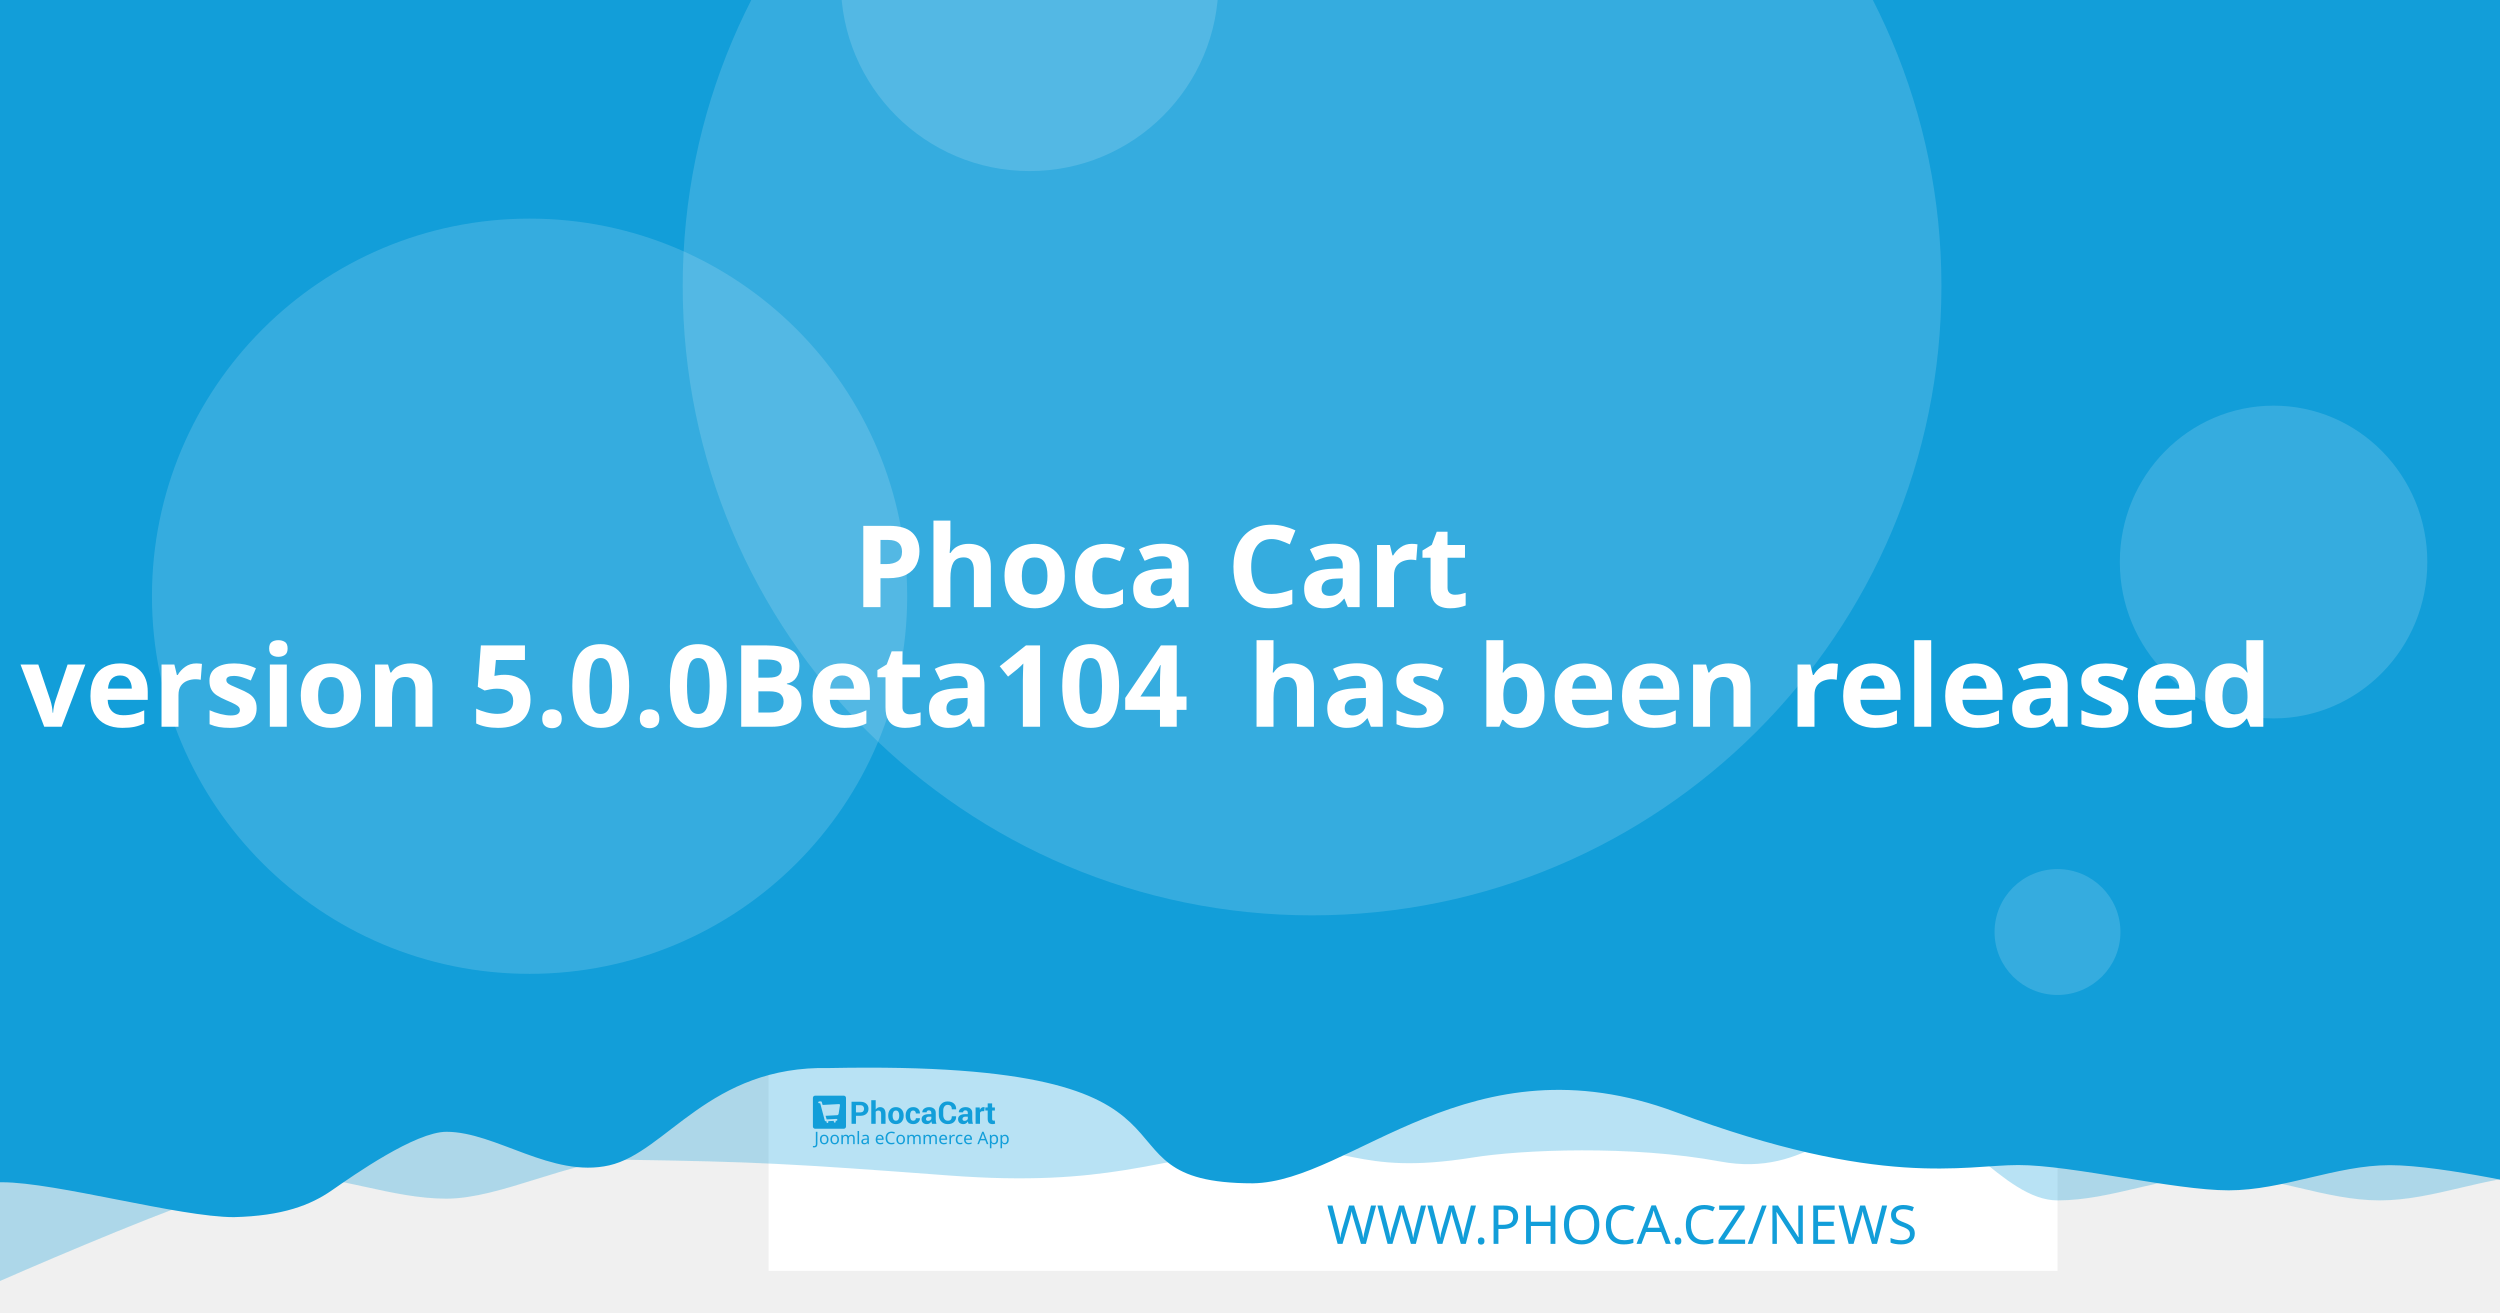
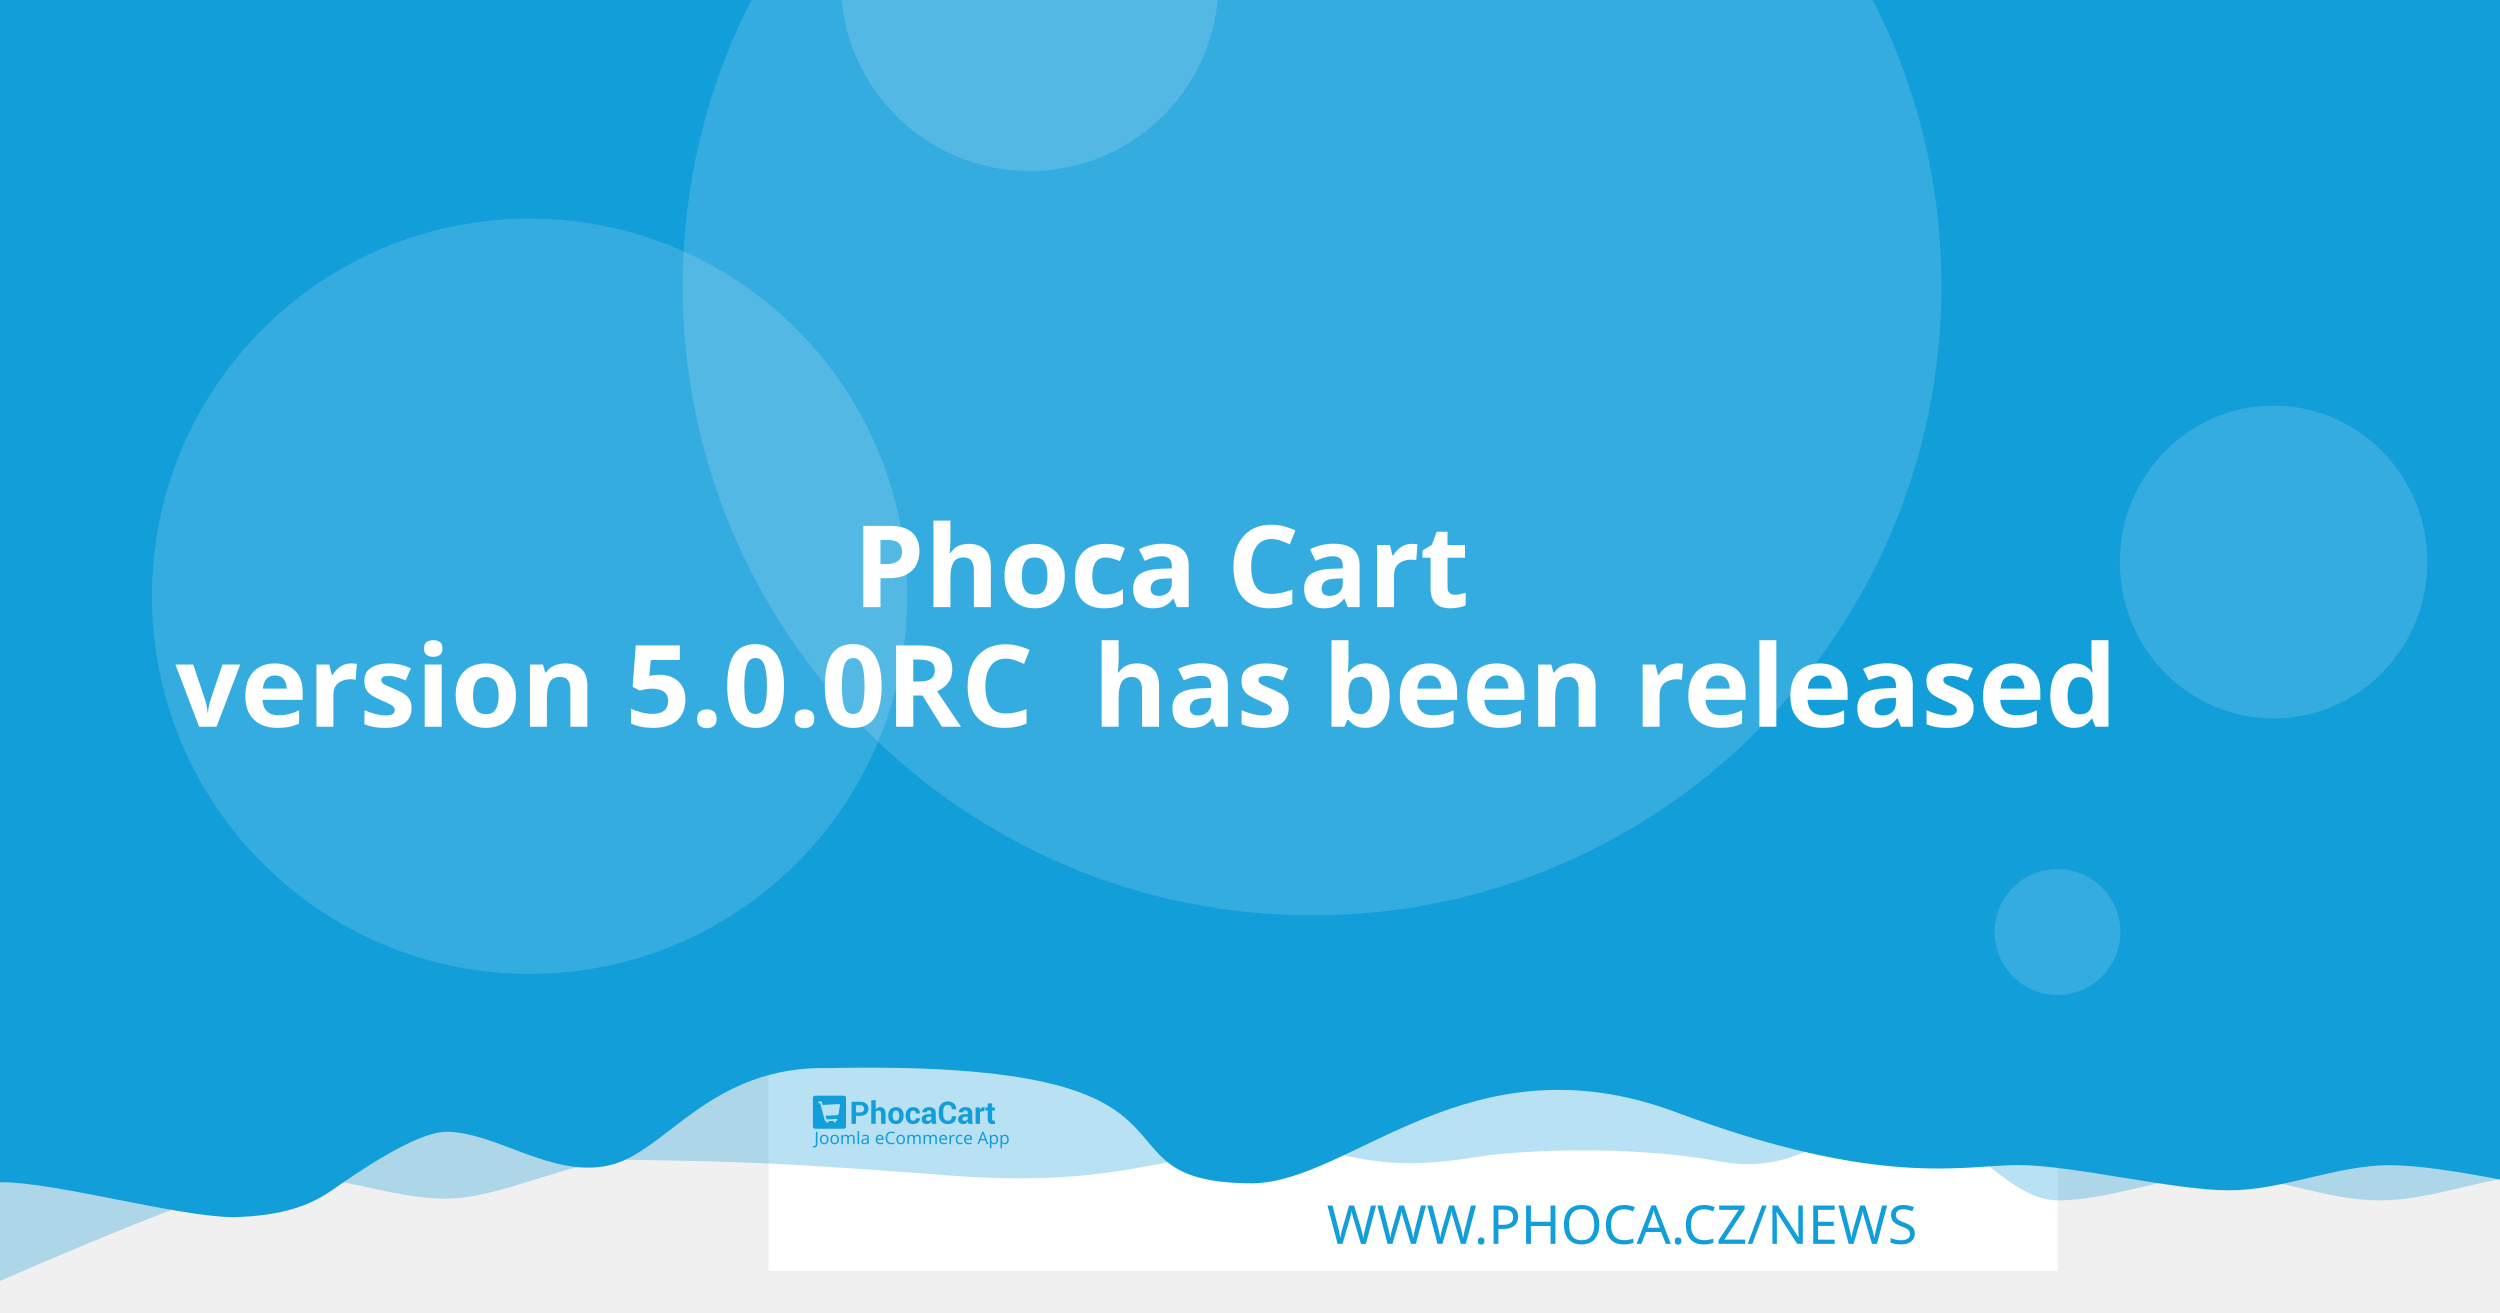
<svg xmlns="http://www.w3.org/2000/svg" width="1200" height="630" viewBox="0 0 1200 630" version="1.1" id="svg5">
  <defs id="defs2" />
  <g id="layer1">
    <path d="m 20.256,108.517 a 7.714,7.714 0 0 0 -7.714,7.714 v 97.981 a 7.714,7.714 0 0 0 7.714,7.714 h 97.976 a 7.714,7.714 0 0 0 7.714,-7.714 v -97.981 a 7.714,7.714 0 0 0 -7.714,-7.714 z m 19.435,19.56 c 0.714,-0.04 1.37,0.151 1.984,0.583 0.613,0.434 1.018,0.978 1.215,1.637 l 2.918,10.039 56.209,-2.948 c 1.002,-0.052 1.838,0.296 2.506,1.04 0.665,0.732 0.929,1.612 0.768,2.626 l -4.71,30.132 c -0.167,0.89 -0.688,1.809 -1.557,2.747 -0.869,0.95 -2.001,1.463 -3.38,1.537 l -39.707,2.079 3.671,12.389 33.562,-1.758 c 0.878,-0.049 1.633,0.215 2.28,0.783 0.632,0.583 0.971,1.312 1.019,2.19 0.046,0.878 -0.215,1.633 -0.783,2.28 -0.583,0.635 -1.312,0.974 -2.19,1.019 l -3.139,0.166 0.166,3.134 c 0.046,0.881 -0.215,1.638 -0.798,2.27 -0.571,0.647 -1.294,0.99 -2.174,1.034 -0.878,0.046 -1.635,-0.215 -2.27,-0.798 -0.647,-0.571 -0.984,-1.297 -1.03,-2.174 l -0.166,-3.134 -18.817,0.979 0.161,3.139 c 0.046,0.881 -0.212,1.638 -0.783,2.27 -0.583,0.647 -1.312,0.988 -2.19,1.034 -0.878,0.049 -1.633,-0.215 -2.28,-0.798 -0.635,-0.571 -0.974,-1.297 -1.019,-2.174 l -0.166,-3.139 -1.943,0.101 c -0.753,0.039 -1.441,-0.135 -2.079,-0.517 -0.623,-0.383 -1.068,-0.764 -1.341,-1.125 l -0.347,-0.613 -15.769,-59.624 -3.39,0.176 c -0.841,0.046 -1.586,-0.219 -2.245,-0.798 -0.659,-0.571 -1.009,-1.292 -1.055,-2.169 -0.046,-0.881 0.225,-1.635 0.824,-2.27 0.595,-0.647 1.308,-0.989 2.149,-1.034 z" style="fill:#ffffff;stroke-width:1.208;paint-order:stroke fill markers" id="path400" />
    <rect style="opacity:1;fill:#ffffff;stroke-width:6.042;stroke-linejoin:round;paint-order:stroke fill markers" id="rect723" width="618.676" height="618.676" x="368.924" y="-8.647" />
    <path id="rect4460" style="opacity:0.3;fill:#129ed9;fill-opacity:1;stroke-width:6.042;stroke-linejoin:round;paint-order:stroke fill markers" d="M 59.586,-3.814 H 1296.938 v 580.009 c 0,0 -51.556,-12.084 -77.334,-12.084 -25.778,0 -51.244,12.084 -77.335,12.084 -26.091,0 -51.556,-12.084 -77.334,-12.084 -25.778,0 -51.244,12.084 -77.335,12.084 -26.091,0 -50.615,-41.931 -76.393,-41.931 -25.778,0 -43.072,31.169 -85.504,23.256 -42.433,-7.913 -95.293,-5.729 -119.04,-1.869 -57.142,9.103 -59.508,-8.125 -105.573,-4.001 -46.065,4.124 -68.78,18.359 -145.373,12.602 -76.593,-5.757 -93.029,-6.595 -155.544,-7.578 -25.778,0 -59.826,18.693 -85.917,18.693 -26.091,0 -51.556,-11.254 -77.334,-11.254 -25.778,0 -172.338,66.428 -172.338,66.428 z" />
    <path id="rect4460-5" style="fill:#129ed9;fill-opacity:1;stroke-width:6.042;stroke-linejoin:round;paint-order:stroke fill markers" d="M -12.915,-8.647 H 1224.437 v 580.009 c 0,0 -51.556,-12.084 -77.334,-12.084 -25.778,0 -51.243,12.084 -77.334,12.084 -26.091,0 -75.228,-12.142 -101.006,-12.142 -25.778,0 -65.794,11.416 -164.408,-25.412 -98.613,-36.828 -155.373,33.433 -202.968,34.185 -85.545,-0.05 -3.558,-59.324 -203.248,-55.331 -57.687,-1.357 -78.127,40.433 -105.693,46.704 -27.566,6.271 -54.486,-16.105 -78.151,-16.105 -14.933,0 -44.462,20.77 -54.88,28.017 -10.418,7.247 -23.732,12.357 -47.124,12.95 -26.091,0 -85.565,-16.747 -111.343,-16.747 -25.778,0 -13.863,3.88 -13.863,3.88 z" />
    <circle style="opacity:0.15;fill:#ffffff;fill-opacity:1;stroke-width:6.042;stroke-linejoin:round;paint-order:stroke fill markers" id="path8376" cx="629.794" cy="137.279" r="302.088" />
    <text xml:space="preserve" style="font-style:normal;font-weight:normal;font-size:25.778px;line-height:1.25;font-family:sans-serif;fill:#129ed9;fill-opacity:1;stroke:none;stroke-width:1.208" x="953.817" y="597.071" id="text2910-3-7">
      <tspan id="tspan2908-6-5" x="953.817" y="597.071" style="font-style:normal;font-variant:normal;font-weight:300;font-stretch:normal;font-size:25.778px;font-family:Montserrat;-inkscape-font-specification:'Montserrat Light';text-align:end;text-anchor:end;fill:#129ed9;fill-opacity:1;stroke-width:1.208">WWW.PHOCA.CZ/NEWS</tspan>
    </text>
    <text xml:space="preserve" style="font-style:normal;font-variant:normal;font-weight:600;font-stretch:normal;font-size:54.666px;line-height:1.05;font-family:Rubik;-inkscape-font-specification:'Rubik Semi-Bold';fill:#ffffff;fill-opacity:1;stroke:none;stroke-width:1.577" x="600" y="234.034" id="text11252">
      <tspan x="600" y="234.034" id="tspan403" style="text-align:center;text-anchor:middle;stroke-width:1.577" />
      <tspan x="600" y="291.433" style="font-size:54.666px;text-align:center;text-anchor:middle;stroke-width:1.577" id="tspan444"> Phoca Cart</tspan>
-       <tspan x="600" y="348.833" id="tspan2906" style="font-size:54.666px;text-align:center;text-anchor:middle;stroke-width:1.577">version 5.0.0Beta104
+       <tspan x="600" y="348.833" id="tspan2906" style="font-size:54.666px;text-align:center;text-anchor:middle;stroke-width:1.577">version 5.0.0RC
 has been released</tspan>
      <tspan x="600" y="406.232" id="tspan1994" style="font-size:54.666px;stroke-width:1.577" />
    </text>
    <circle style="opacity:0.15;fill:#ffffff;fill-opacity:1;stroke-width:6.042;stroke-linejoin:round;paint-order:stroke fill markers" id="path8376-9" cx="254.196" cy="286.191" r="181.253" />
    <circle style="opacity:0.15;fill:#ffffff;fill-opacity:1;stroke-width:6.042;stroke-linejoin:round;paint-order:stroke fill markers" id="path8376-6" cx="494.235" cy="-8.506" r="90.626" />
    <ellipse style="opacity:0.15;fill:#ffffff;fill-opacity:1;stroke-width:7.442;stroke-linejoin:round;paint-order:stroke fill markers" id="path8376-6-2" cx="1091.315" cy="269.776" rx="73.793" ry="75.059" />
    <g id="g8950" transform="matrix(0.360172,0,0,0.360172,498.6223,396.4642)" style="fill:#129ed9;fill-opacity:1;stroke-width:3.355">
      <g id="g895" transform="translate(-301.0409,359.4151)" style="fill:#129ed9;fill-opacity:1;stroke-width:3.355">
        <g transform="matrix(1.3333,0,0,-1.3333,-75.59,850.15)" fill="#ffffff" image-rendering="optimizeQuality" id="g280" style="clip-rule:evenodd;fill:#129ed9;fill-opacity:1;stroke-width:8.934;shape-rendering:geometricPrecision">
          <path d="m 99.728,617.49 v -7.994 h -4.423 v 22.031 h 8.784 c 2.532,0 4.527,-0.646 5.979,-1.937 1.452,-1.291 2.181,-2.99 2.181,-5.097 0,-2.107 -0.729,-3.801 -2.181,-5.082 -1.452,-1.281 -3.446,-1.921 -5.979,-1.921 z m 0,3.408 h 4.361 c 1.23,0 2.165,0.336 2.801,1.002 0.635,0.671 0.951,1.523 0.951,2.561 0,1.059 -0.315,1.932 -0.946,2.623 -0.63,0.687 -1.566,1.033 -2.806,1.033 H 99.728 Z" id="path262" style="fill:#129ed9;fill-opacity:1;stroke-width:3.355" />
          <path d="m 119.45,623.79 c 0.517,0.749 1.147,1.327 1.891,1.746 0.749,0.418 1.576,0.63 2.485,0.63 1.705,0 3.043,-0.568 4.02,-1.704 0.971,-1.131 1.457,-2.887 1.457,-5.252 v -9.714 h -4.418 v 9.76 c 0,1.276 -0.227,2.174 -0.677,2.706 -0.445,0.532 -1.116,0.795 -2.005,0.795 -0.605,0 -1.137,-0.108 -1.602,-0.325 -0.465,-0.217 -0.847,-0.522 -1.152,-0.919 v -12.017 h -4.418 v 23.611 h 4.418 z" id="path264" style="fill:#129ed9;fill-opacity:1;stroke-width:3.355" />
          <path d="m 131.96,617.83 c 0,2.438 0.682,4.436 2.046,5.996 1.359,1.554 3.25,2.334 5.663,2.334 2.418,0 4.315,-0.774 5.689,-2.329 1.375,-1.549 2.062,-3.553 2.062,-6.001 v -0.32 c 0,-2.458 -0.687,-4.462 -2.051,-6.011 -1.369,-1.544 -3.261,-2.319 -5.674,-2.319 -2.418,0 -4.315,0.775 -5.684,2.319 -1.364,1.549 -2.051,3.553 -2.051,6.011 z m 4.408,-0.31 c 0,-1.487 0.264,-2.68 0.785,-3.584 0.527,-0.899 1.375,-1.348 2.542,-1.348 1.142,0 1.979,0.454 2.506,1.358 0.532,0.904 0.796,2.097 0.796,3.574 v 0.315 c 0,1.446 -0.269,2.629 -0.801,3.542 -0.537,0.914 -1.38,1.374 -2.527,1.374 -1.142,0 -1.979,-0.46 -2.506,-1.379 -0.532,-0.919 -0.796,-2.102 -0.796,-3.537 z" id="path266" style="fill:#129ed9;fill-opacity:1;stroke-width:3.355" />
          <path d="m 157.01,612.59 c 0.79,0 1.421,0.227 1.891,0.682 0.475,0.454 0.713,1.064 0.713,1.828 h 4.015 l 0.041,-0.093 c 0.041,-1.653 -0.579,-3.037 -1.871,-4.152 -1.287,-1.116 -2.883,-1.673 -4.79,-1.673 -2.439,0 -4.325,0.769 -5.648,2.314 -1.318,1.544 -1.979,3.522 -1.979,5.944 v 0.449 c 0,2.412 0.656,4.395 1.974,5.944 1.317,1.554 3.198,2.329 5.638,2.329 2.02,0 3.648,-0.573 4.883,-1.725 1.235,-1.151 1.835,-2.664 1.793,-4.539 l -0.031,-0.088 h -4.026 c 0,0.842 -0.233,1.544 -0.698,2.107 -0.46,0.558 -1.101,0.837 -1.922,0.837 -1.168,0 -1.995,-0.454 -2.475,-1.358 -0.476,-0.904 -0.718,-2.071 -0.718,-3.496 v -0.454 c 0,-1.456 0.243,-2.628 0.718,-3.522 0.48,-0.888 1.312,-1.332 2.491,-1.332" id="path268" style="fill:#129ed9;fill-opacity:1;stroke-width:3.355" />
          <path d="m 175.8,609.49 c -0.165,0.372 -0.305,0.764 -0.419,1.183 -0.119,0.413 -0.202,0.837 -0.248,1.27 -0.455,-0.8 -1.054,-1.456 -1.798,-1.978 -0.739,-0.521 -1.628,-0.785 -2.656,-0.785 -1.715,0 -3.038,0.439 -3.963,1.322 -0.93,0.883 -1.395,2.086 -1.395,3.604 0,1.606 0.62,2.845 1.855,3.729 1.235,0.883 3.038,1.322 5.41,1.322 h 2.47 v 1.301 c 0,0.785 -0.207,1.394 -0.62,1.828 -0.413,0.434 -1.023,0.651 -1.834,0.651 -0.713,0 -1.266,-0.175 -1.653,-0.522 -0.393,-0.346 -0.584,-0.826 -0.584,-1.446 l -4.268,0.016 -0.016,0.093 c -0.072,1.379 0.527,2.572 1.798,3.579 1.271,1.002 2.946,1.503 5.013,1.503 1.958,0 3.545,-0.496 4.769,-1.492 1.22,-0.992 1.829,-2.406 1.829,-4.24 v -6.76 c 0,-0.769 0.062,-1.492 0.176,-2.164 0.119,-0.676 0.299,-1.348 0.553,-2.014 z m -4.046,2.943 c 0.78,0 1.468,0.191 2.077,0.574 0.605,0.382 1.013,0.826 1.225,1.332 v 2.308 h -2.47 c -0.935,0 -1.648,-0.232 -2.134,-0.702 -0.481,-0.47 -0.724,-1.033 -0.724,-1.699 0,-0.542 0.181,-0.981 0.542,-1.312 0.367,-0.336 0.858,-0.501 1.483,-0.501" id="path270" style="fill:#129ed9;fill-opacity:1;stroke-width:3.355" />
          <path d="m 199.84,617.01 0.031,-0.088 c 0.041,-2.37 -0.682,-4.25 -2.17,-5.645 -1.488,-1.394 -3.555,-2.091 -6.201,-2.091 -2.656,0 -4.811,0.852 -6.464,2.556 -1.653,1.704 -2.486,3.894 -2.486,6.579 v 4.369 c 0,2.67 0.812,4.86 2.424,6.574 1.617,1.715 3.715,2.572 6.299,2.572 2.723,0 4.852,-0.697 6.386,-2.097 1.535,-1.399 2.284,-3.305 2.243,-5.717 l -0.031,-0.088 h -4.299 c 0,1.451 -0.346,2.561 -1.044,3.336 -0.698,0.769 -1.783,1.157 -3.255,1.157 -1.323,0 -2.372,-0.537 -3.147,-1.606 -0.78,-1.074 -1.168,-2.438 -1.168,-4.1 v -4.39 c 0,-1.683 0.408,-3.057 1.225,-4.131 0.822,-1.069 1.922,-1.606 3.317,-1.606 1.38,0 2.403,0.372 3.064,1.11 0.661,0.744 0.992,1.844 0.992,3.305 z" id="path272" style="fill:#129ed9;fill-opacity:1;stroke-width:3.355" />
          <path d="m 212.27,609.49 c -0.165,0.372 -0.305,0.764 -0.419,1.183 -0.119,0.413 -0.202,0.837 -0.248,1.27 -0.455,-0.8 -1.054,-1.456 -1.798,-1.978 -0.739,-0.521 -1.628,-0.785 -2.656,-0.785 -1.716,0 -3.038,0.439 -3.963,1.322 -0.93,0.883 -1.395,2.086 -1.395,3.604 0,1.606 0.62,2.845 1.855,3.729 1.235,0.883 3.039,1.322 5.41,1.322 h 2.47 v 1.301 c 0,0.785 -0.207,1.394 -0.62,1.828 -0.413,0.434 -1.023,0.651 -1.834,0.651 -0.713,0 -1.266,-0.175 -1.654,-0.522 -0.393,-0.346 -0.584,-0.826 -0.584,-1.446 l -4.268,0.016 -0.016,0.093 c -0.072,1.379 0.527,2.572 1.798,3.579 1.271,1.002 2.945,1.503 5.013,1.503 1.958,0 3.545,-0.496 4.769,-1.492 1.22,-0.992 1.829,-2.406 1.829,-4.24 v -6.76 c 0,-0.769 0.062,-1.492 0.176,-2.164 0.119,-0.676 0.3,-1.348 0.553,-2.014 z m -4.046,2.943 c 0.78,0 1.468,0.191 2.077,0.574 0.605,0.382 1.013,0.826 1.224,1.332 v 2.308 h -2.47 c -0.935,0 -1.649,-0.232 -2.134,-0.702 -0.481,-0.47 -0.723,-1.033 -0.723,-1.699 0,-0.542 0.181,-0.981 0.542,-1.312 0.367,-0.336 0.858,-0.501 1.483,-0.501" id="path274" style="fill:#129ed9;fill-opacity:1;stroke-width:3.355" />
          <path d="m 227.92,622.06 -1.617,0.046 c -0.656,0 -1.199,-0.134 -1.623,-0.408 -0.423,-0.274 -0.744,-0.656 -0.966,-1.152 v -11.052 h -4.408 v 16.36 h 4.103 l 0.196,-2.422 c 0.382,0.857 0.883,1.528 1.494,2.009 0.61,0.48 1.312,0.723 2.108,0.723 0.223,0 0.429,-0.015 0.615,-0.052 0.186,-0.036 0.377,-0.077 0.568,-0.129 z" id="path276" style="fill:#129ed9;fill-opacity:1;stroke-width:3.355" />
          <path d="m 235.83,629.86 v -4.007 h 2.754 v -3.099 H 235.83 v -8.33 c 0,-0.635 0.129,-1.09 0.393,-1.363 0.263,-0.274 0.615,-0.408 1.059,-0.408 0.232,0 0.434,0.01 0.599,0.036 0.166,0.026 0.362,0.072 0.579,0.129 l 0.383,-3.181 c -0.445,-0.155 -0.878,-0.268 -1.302,-0.341 -0.424,-0.078 -0.884,-0.114 -1.38,-0.114 -1.524,0 -2.697,0.418 -3.519,1.255 -0.822,0.837 -1.235,2.159 -1.235,3.977 v 8.34 h -2.392 v 3.099 h 2.392 v 4.007 z" id="path278" style="fill:#129ed9;fill-opacity:1;stroke-width:3.355" />
        </g>
        <g fill="#ffffff" fill-rule="evenodd" image-rendering="optimizeQuality" stroke-width="1.934" aria-label="Joomla eCommerce App" id="g318" style="clip-rule:evenodd;fill:#129ed9;fill-opacity:1;shape-rendering:geometricPrecision">
          <path d="M 1.704,69 Q 1.151,69 0.736,68.908 0.321,68.839 -0.002,68.7 v -1.752 q 0.369,0.092 0.784,0.161 0.415,0.069 0.876,0.069 0.576,0 1.083,-0.231 0.53,-0.231 0.853,-0.807 0.323,-0.576 0.323,-1.614 v -16.368 h 2.075 v 16.206 q 0,2.374 -1.176,3.504 -1.176,1.13 -3.112,1.13 z" id="path282" style="fill:#129ed9;fill-opacity:1;stroke-width:1.934" />
          <path d="m 20.792,58.419 q 0,3.066 -1.568,4.749 -1.545,1.683 -4.196,1.683 -1.637,0 -2.928,-0.738 -1.268,-0.761 -2.006,-2.19 -0.738,-1.452 -0.738,-3.504 0,-3.066 1.545,-4.726 1.545,-1.66 4.196,-1.66 1.683,0 2.951,0.761 1.291,0.738 2.006,2.167 0.738,1.406 0.738,3.458 z m -9.336,0 q 0,2.19 0.853,3.481 0.876,1.268 2.766,1.268 1.867,0 2.743,-1.268 0.876,-1.291 0.876,-3.481 0,-2.19 -0.876,-3.435 -0.876,-1.245 -2.766,-1.245 -1.89,0 -2.743,1.245 -0.853,1.245 -0.853,3.435 z" id="path284" style="fill:#129ed9;fill-opacity:1;stroke-width:1.934" />
          <path d="m 34.739,58.419 q 0,3.066 -1.568,4.749 -1.545,1.683 -4.196,1.683 -1.637,0 -2.928,-0.738 -1.268,-0.761 -2.006,-2.19 -0.738,-1.452 -0.738,-3.504 0,-3.066 1.545,-4.726 1.545,-1.66 4.196,-1.66 1.683,0 2.951,0.761 1.291,0.738 2.006,2.167 0.738,1.406 0.738,3.458 z m -9.336,0 q 0,2.19 0.853,3.481 0.876,1.268 2.766,1.268 1.867,0 2.743,-1.268 0.876,-1.291 0.876,-3.481 0,-2.19 -0.876,-3.435 -0.876,-1.245 -2.766,-1.245 -1.89,0 -2.743,1.245 -0.853,1.245 -0.853,3.435 z" id="path286" style="fill:#129ed9;fill-opacity:1;stroke-width:1.934" />
          <path d="m 51.499,52.033 q 2.098,0 3.135,1.083 1.037,1.06 1.037,3.458 V 64.62 H 53.666 v -7.953 q 0,-2.928 -2.513,-2.928 -1.798,0 -2.582,1.037 -0.761,1.037 -0.761,3.02 V 64.62 h -2.006 v -7.953 q 0,-2.928 -2.536,-2.928 -1.867,0 -2.582,1.153 -0.715,1.153 -0.715,3.32 v 6.409 h -2.029 v -12.356 h 1.637 l 0.3,1.683 h 0.115 q 0.576,-0.968 1.545,-1.429 0.991,-0.484 2.098,-0.484 2.905,0 3.781,2.075 h 0.115 q 0.622,-1.06 1.683,-1.568 1.083,-0.507 2.282,-0.507 z" id="path288" style="fill:#129ed9;fill-opacity:1;stroke-width:1.934" />
          <path d="M 61.527,64.62 H 59.498 V 47.1 h 2.029 z" id="path290" style="fill:#129ed9;fill-opacity:1;stroke-width:1.934" />
          <path d="m 70.126,52.056 q 2.259,0 3.343,0.991 1.083,0.991 1.083,3.158 v 8.414 h -1.475 l -0.392,-1.752 h -0.092 q -0.807,1.014 -1.706,1.498 -0.876,0.484 -2.444,0.484 -1.683,0 -2.789,-0.876 -1.107,-0.899 -1.107,-2.789 0,-1.844 1.452,-2.836 1.452,-1.014 4.472,-1.107 l 2.098,-0.069 v -0.738 q 0,-1.545 -0.669,-2.144 -0.669,-0.599 -1.89,-0.599 -0.968,0 -1.844,0.3 -0.876,0.277 -1.637,0.645 l -0.622,-1.522 q 0.807,-0.438 1.913,-0.738 1.107,-0.323 2.305,-0.323 z m 0.599,6.593 q -2.305,0.092 -3.204,0.738 -0.876,0.645 -0.876,1.821 0,1.037 0.622,1.522 0.645,0.484 1.637,0.484 1.568,0 2.605,-0.853 1.037,-0.876 1.037,-2.674 v -1.107 z" id="path292" style="fill:#129ed9;fill-opacity:1;stroke-width:1.934" />
          <path d="m 89.144,52.033 q 1.591,0 2.72,0.692 1.153,0.692 1.752,1.96 0.622,1.245 0.622,2.928 v 1.222 h -8.46 q 0.046,2.098 1.06,3.204 1.037,1.083 2.882,1.083 1.176,0 2.075,-0.207 0.922,-0.231 1.89,-0.645 v 1.775 q -0.945,0.415 -1.867,0.599 -0.922,0.207 -2.19,0.207 -1.752,0 -3.112,-0.715 -1.337,-0.715 -2.098,-2.121 -0.738,-1.429 -0.738,-3.481 0,-2.029 0.669,-3.481 0.692,-1.452 1.913,-2.236 1.245,-0.784 2.882,-0.784 z m -0.023,1.66 q -1.452,0 -2.305,0.945 -0.83,0.922 -0.991,2.582 h 6.293 q -0.023,-1.568 -0.738,-2.536 -0.715,-0.991 -2.259,-0.991 z" id="path294" style="fill:#129ed9;fill-opacity:1;stroke-width:1.934" />
          <path d="m 104.71,49.751 q -2.651,0 -4.173,1.775 -1.522,1.775 -1.522,4.864 0,3.066 1.406,4.864 1.429,1.775 4.265,1.775 1.083,0 2.052,-0.184 0.968,-0.184 1.89,-0.461 v 1.798 q -0.922,0.346 -1.913,0.507 -0.968,0.161 -2.328,0.161 -2.513,0 -4.196,-1.037 -1.683,-1.037 -2.536,-2.951 -0.83,-1.913 -0.83,-4.495 0,-2.49 0.899,-4.38 0.922,-1.913 2.697,-2.974 1.775,-1.083 4.311,-1.083 2.605,0 4.541,0.968 l -0.83,1.752 q -0.761,-0.346 -1.706,-0.622 -0.922,-0.277 -2.029,-0.277 z" id="path296" style="fill:#129ed9;fill-opacity:1;stroke-width:1.934" />
          <path d="m 122.69,58.419 q 0,3.066 -1.568,4.749 -1.545,1.683 -4.196,1.683 -1.637,0 -2.928,-0.738 -1.268,-0.761 -2.006,-2.19 -0.738,-1.452 -0.738,-3.504 0,-3.066 1.545,-4.726 1.545,-1.66 4.196,-1.66 1.683,0 2.951,0.761 1.291,0.738 2.006,2.167 0.738,1.406 0.738,3.458 z m -9.336,0 q 0,2.19 0.853,3.481 0.876,1.268 2.766,1.268 1.867,0 2.743,-1.268 0.876,-1.291 0.876,-3.481 0,-2.19 -0.876,-3.435 -0.876,-1.245 -2.766,-1.245 -1.89,0 -2.743,1.245 -0.853,1.245 -0.853,3.435 z" id="path298" style="fill:#129ed9;fill-opacity:1;stroke-width:1.934" />
          <path d="m 139.45,52.033 q 2.098,0 3.135,1.083 1.037,1.06 1.037,3.458 V 64.62 h -2.006 v -7.953 q 0,-2.928 -2.513,-2.928 -1.798,0 -2.582,1.037 -0.761,1.037 -0.761,3.02 V 64.62 h -2.006 v -7.953 q 0,-2.928 -2.536,-2.928 -1.867,0 -2.582,1.153 -0.715,1.153 -0.715,3.32 v 6.409 h -2.029 v -12.356 h 1.637 l 0.3,1.683 h 0.115 q 0.576,-0.968 1.545,-1.429 0.991,-0.484 2.098,-0.484 2.905,0 3.781,2.075 h 0.115 q 0.622,-1.06 1.683,-1.568 1.083,-0.507 2.282,-0.507 z" id="path300" style="fill:#129ed9;fill-opacity:1;stroke-width:1.934" />
          <path d="m 161,52.033 q 2.098,0 3.135,1.083 1.037,1.06 1.037,3.458 V 64.62 h -2.006 v -7.953 q 0,-2.928 -2.513,-2.928 -1.798,0 -2.582,1.037 -0.761,1.037 -0.761,3.02 V 64.62 h -2.006 v -7.953 q 0,-2.928 -2.536,-2.928 -1.867,0 -2.582,1.153 -0.715,1.153 -0.715,3.32 v 6.409 h -2.029 v -12.356 h 1.637 l 0.3,1.683 h 0.115 q 0.576,-0.968 1.545,-1.429 0.991,-0.484 2.098,-0.484 2.905,0 3.781,2.075 h 0.115 q 0.622,-1.06 1.683,-1.568 1.083,-0.507 2.282,-0.507 z" id="path302" style="fill:#129ed9;fill-opacity:1;stroke-width:1.934" />
          <path d="m 173.77,52.033 q 1.591,0 2.72,0.692 1.153,0.692 1.752,1.96 0.622,1.245 0.622,2.928 v 1.222 h -8.46 q 0.046,2.098 1.06,3.204 1.037,1.083 2.882,1.083 1.176,0 2.075,-0.207 0.922,-0.231 1.89,-0.645 v 1.775 q -0.945,0.415 -1.867,0.599 -0.922,0.207 -2.19,0.207 -1.752,0 -3.112,-0.715 -1.337,-0.715 -2.098,-2.121 -0.738,-1.429 -0.738,-3.481 0,-2.029 0.669,-3.481 0.692,-1.452 1.913,-2.236 1.245,-0.784 2.882,-0.784 z m -0.023,1.66 q -1.452,0 -2.305,0.945 -0.83,0.922 -0.991,2.582 h 6.293 q -0.023,-1.568 -0.738,-2.536 -0.715,-0.991 -2.259,-0.991 z" id="path304" style="fill:#129ed9;fill-opacity:1;stroke-width:1.934" />
          <path d="m 187.76,52.033 q 0.346,0 0.738,0.046 0.415,0.023 0.715,0.092 l -0.254,1.867 q -0.3,-0.069 -0.669,-0.115 -0.346,-0.046 -0.669,-0.046 -0.945,0 -1.775,0.53 -0.83,0.507 -1.337,1.452 -0.484,0.922 -0.484,2.167 v 6.593 h -2.029 v -12.356 h 1.66 l 0.231,2.259 h 0.092 q 0.599,-1.014 1.545,-1.752 0.945,-0.738 2.236,-0.738 z" id="path306" style="fill:#129ed9;fill-opacity:1;stroke-width:1.934" />
          <path d="m 196.02,64.851 q -1.637,0 -2.928,-0.669 -1.268,-0.669 -2.006,-2.075 -0.715,-1.406 -0.715,-3.596 0,-2.282 0.761,-3.712 0.761,-1.429 2.052,-2.098 1.314,-0.669 2.974,-0.669 0.945,0 1.821,0.207 0.876,0.184 1.429,0.461 l -0.622,1.683 q -0.553,-0.207 -1.291,-0.392 -0.738,-0.184 -1.383,-0.184 -3.642,0 -3.642,4.68 0,2.236 0.876,3.435 0.899,1.176 2.651,1.176 1.014,0 1.775,-0.207 0.784,-0.207 1.429,-0.507 v 1.798 q -0.622,0.323 -1.383,0.484 -0.738,0.184 -1.798,0.184 z" id="path308" style="fill:#129ed9;fill-opacity:1;stroke-width:1.934" />
          <path d="m 206.9,52.033 q 1.591,0 2.72,0.692 1.153,0.692 1.752,1.96 0.622,1.245 0.622,2.928 v 1.222 h -8.46 q 0.046,2.098 1.06,3.204 1.037,1.083 2.882,1.083 1.176,0 2.075,-0.207 0.922,-0.231 1.89,-0.645 v 1.775 q -0.945,0.415 -1.867,0.599 -0.922,0.207 -2.19,0.207 -1.752,0 -3.112,-0.715 -1.337,-0.715 -2.098,-2.121 -0.738,-1.429 -0.738,-3.481 0,-2.029 0.669,-3.481 0.692,-1.452 1.913,-2.236 1.245,-0.784 2.882,-0.784 z m -0.023,1.66 q -1.452,0 -2.305,0.945 -0.83,0.922 -0.991,2.582 h 6.293 q -0.023,-1.568 -0.738,-2.536 -0.715,-0.991 -2.259,-0.991 z" id="path310" style="fill:#129ed9;fill-opacity:1;stroke-width:1.934" />
          <path d="m 231.73,64.62 -1.983,-5.095 h -6.524 l -1.96,5.095 h -2.098 l 6.432,-16.529 h 1.867 l 6.409,16.529 z m -4.449,-11.918 q -0.069,-0.184 -0.231,-0.669 -0.161,-0.484 -0.323,-0.991 -0.138,-0.53 -0.231,-0.807 -0.161,0.715 -0.369,1.406 -0.207,0.669 -0.346,1.06 l -1.867,4.979 h 5.21 z" id="path312" style="fill:#129ed9;fill-opacity:1;stroke-width:1.934" />
          <path d="m 241.73,52.033 q 2.282,0 3.665,1.591 1.406,1.591 1.406,4.795 0,3.158 -1.406,4.795 -1.383,1.637 -3.688,1.637 -1.429,0 -2.374,-0.53 -0.922,-0.553 -1.452,-1.268 h -0.138 q 0.046,0.392 0.092,0.991 0.046,0.599 0.046,1.037 v 5.072 h -2.029 v -17.889 h 1.66 l 0.277,1.683 h 0.092 q 0.553,-0.807 1.452,-1.36 0.899,-0.553 2.397,-0.553 z m -0.369,1.706 q -1.89,0 -2.674,1.06 -0.761,1.06 -0.807,3.227 v 0.392 q 0,2.282 0.738,3.527 0.761,1.222 2.789,1.222 1.13,0 1.844,-0.622 0.738,-0.622 1.083,-1.683 0.369,-1.083 0.369,-2.467 0,-2.121 -0.83,-3.389 -0.807,-1.268 -2.513,-1.268 z" id="path314" style="fill:#129ed9;fill-opacity:1;stroke-width:1.934" />
          <path d="m 255.91,52.033 q 2.282,0 3.665,1.591 1.406,1.591 1.406,4.795 0,3.158 -1.406,4.795 -1.383,1.637 -3.688,1.637 -1.429,0 -2.374,-0.53 -0.922,-0.553 -1.452,-1.268 h -0.138 q 0.046,0.392 0.092,0.991 0.046,0.599 0.046,1.037 v 5.072 h -2.029 v -17.889 h 1.66 l 0.277,1.683 h 0.092 q 0.553,-0.807 1.452,-1.36 0.899,-0.553 2.397,-0.553 z m -0.369,1.706 q -1.89,0 -2.674,1.06 -0.761,1.06 -0.807,3.227 v 0.392 q 0,2.282 0.738,3.527 0.761,1.222 2.789,1.222 1.13,0 1.844,-0.622 0.738,-0.622 1.083,-1.683 0.369,-1.083 0.369,-2.467 0,-2.121 -0.83,-3.389 -0.807,-1.268 -2.513,-1.268 z" id="path316" style="fill:#129ed9;fill-opacity:1;stroke-width:1.934" />
        </g>
        <path d="M 3,0 A 3,3 0 0 0 0,3 v 38.107 a 3,3 0 0 0 3,3 h 38.105 a 3,3 0 0 0 3,-3 V 3 a 3,3 0 0 0 -3,-3 z m 7.559,7.607 c 0.278,-0.015 0.533,0.059 0.771,0.227 0.239,0.169 0.396,0.38 0.473,0.637 l 1.135,3.904 21.861,-1.147 c 0.39,-0.02 0.715,0.115 0.975,0.404 0.259,0.285 0.361,0.627 0.299,1.022 l -1.832,11.719 c -0.065,0.346 -0.268,0.703 -0.605,1.068 -0.338,0.37 -0.778,0.569 -1.315,0.598 l -15.443,0.809 1.428,4.818 13.053,-0.684 c 0.341,-0.019 0.635,0.084 0.887,0.305 0.246,0.227 0.378,0.51 0.396,0.852 0.018,0.341 -0.084,0.635 -0.305,0.887 -0.227,0.247 -0.51,0.379 -0.852,0.396 l -1.221,0.064 0.064,1.219 c 0.018,0.343 -0.084,0.637 -0.311,0.883 -0.222,0.252 -0.503,0.385 -0.846,0.402 -0.341,0.018 -0.636,-0.084 -0.883,-0.311 -0.252,-0.222 -0.383,-0.504 -0.4,-0.846 l -0.064,-1.219 -7.318,0.381 0.062,1.221 c 0.018,0.343 -0.083,0.637 -0.305,0.883 -0.227,0.252 -0.51,0.384 -0.852,0.402 -0.341,0.019 -0.635,-0.084 -0.887,-0.311 -0.247,-0.222 -0.379,-0.504 -0.396,-0.846 l -0.064,-1.221 -0.756,0.039 c -0.293,0.015 -0.561,-0.052 -0.809,-0.201 -0.242,-0.149 -0.415,-0.297 -0.521,-0.438 l -0.135,-0.238 -6.133,-23.189 -1.318,0.068 C 8.066,10.184 7.776,10.082 7.52,9.856 7.263,9.634 7.127,9.354 7.11,9.012 7.092,8.67 7.197,8.377 7.43,8.13 7.661,7.878 7.939,7.745 8.266,7.727 Z" fill="#ffffff" style="fill:#129ed9;fill-opacity:1;stroke-width:8.934;paint-order:stroke fill markers" id="path334" />
      </g>
    </g>
    <circle style="opacity:0.15;fill:#ffffff;fill-opacity:1;stroke-width:6.042;stroke-linejoin:round;paint-order:stroke fill markers" id="path8376-6-2-1" cx="987.6" cy="447.37" r="30.209" />
  </g>
</svg>
